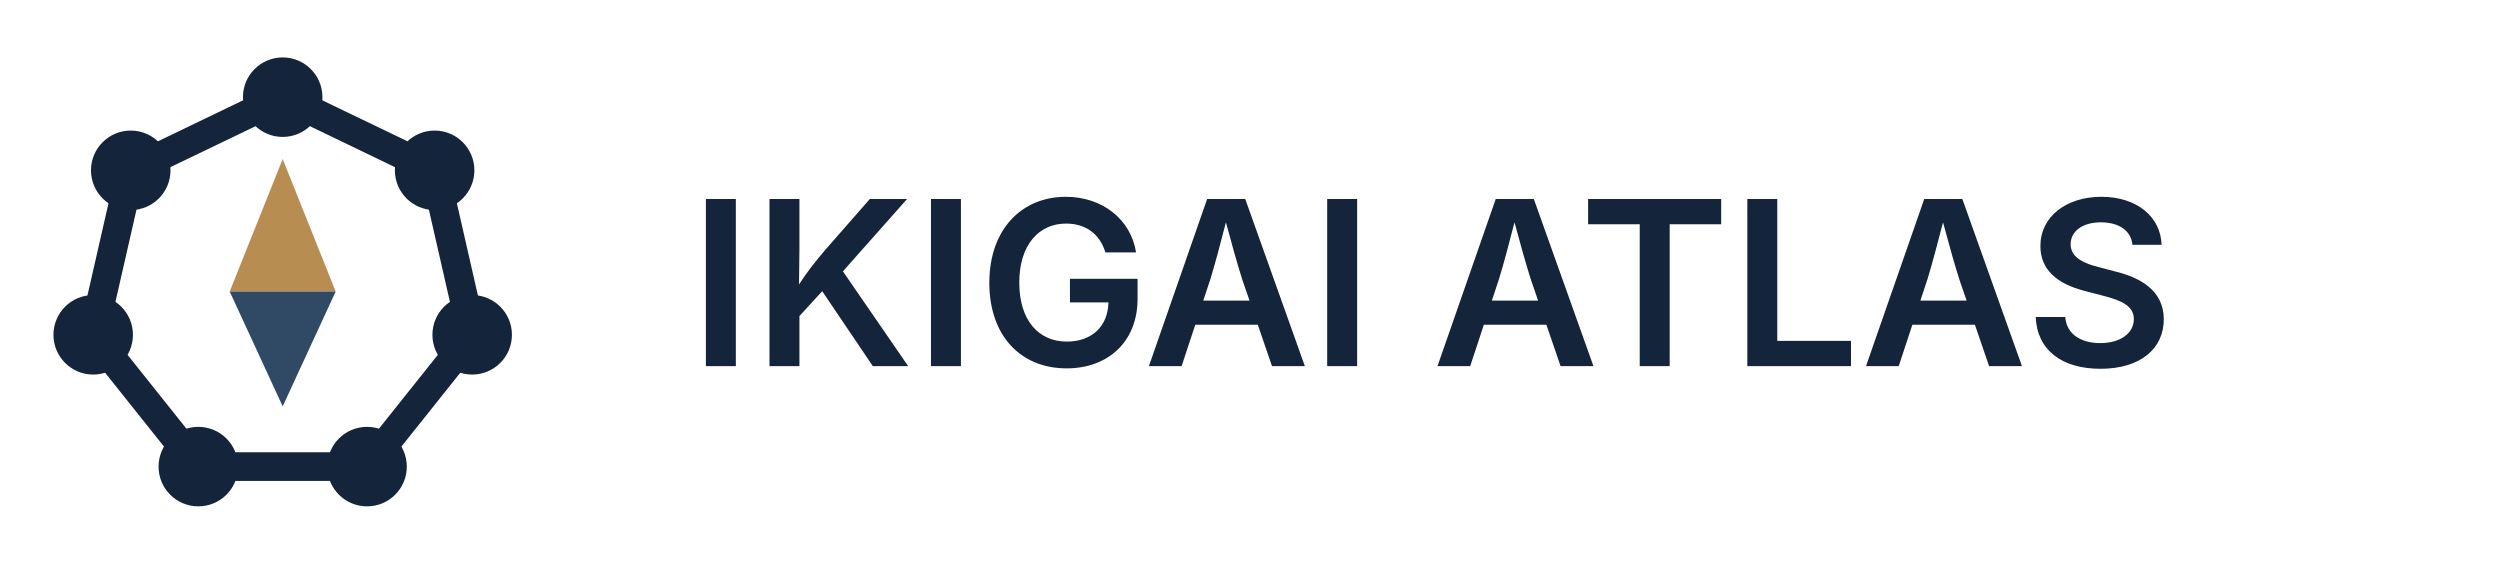
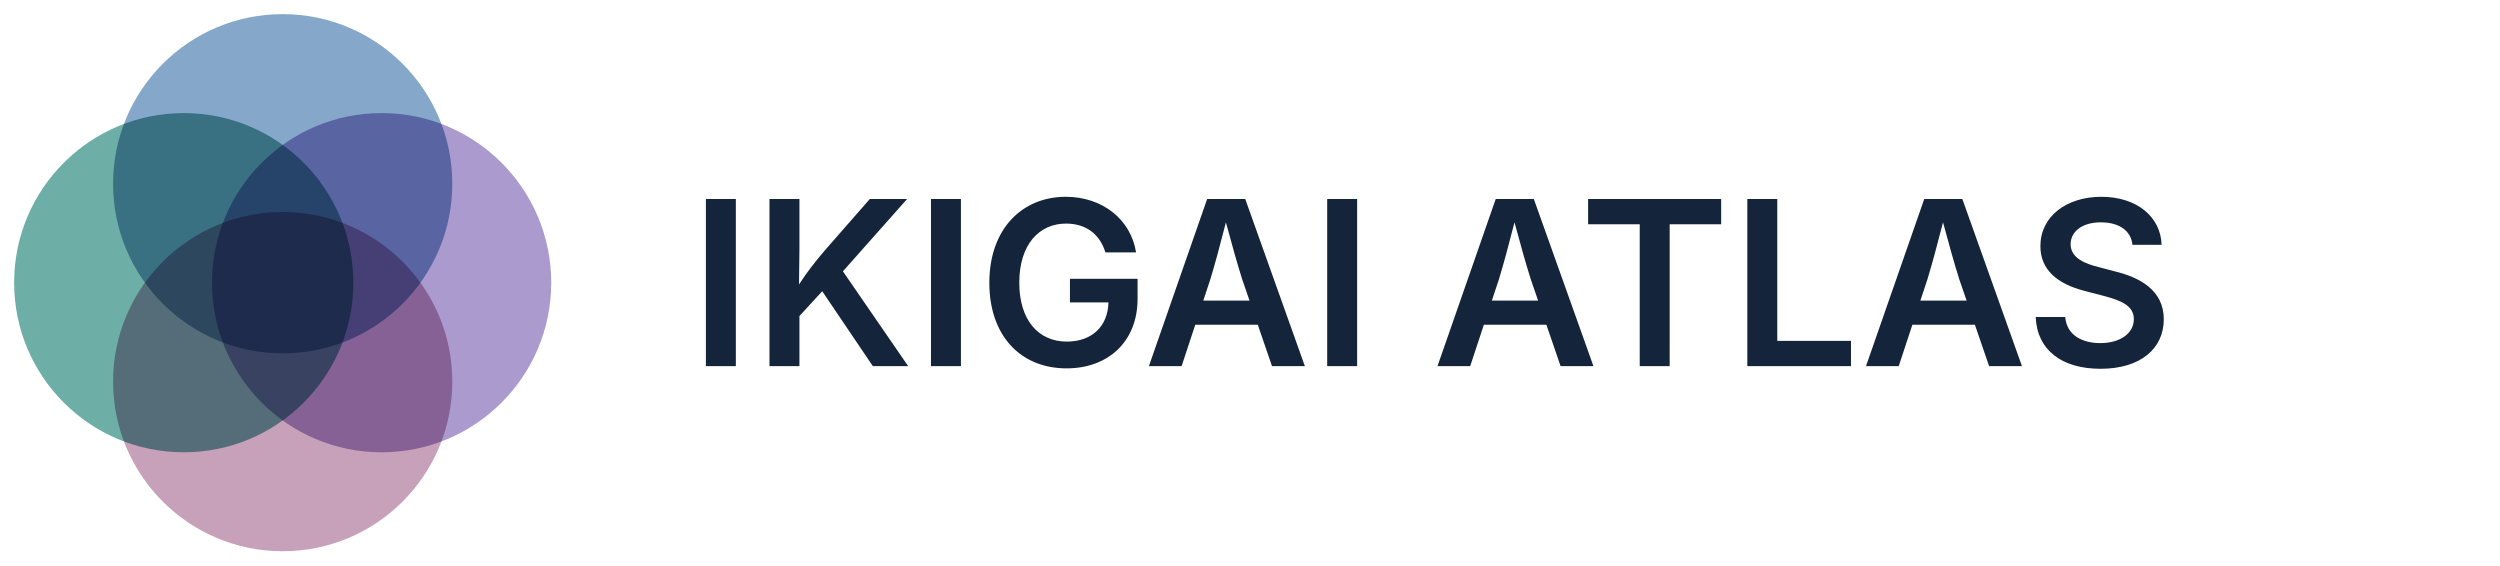
<svg xmlns="http://www.w3.org/2000/svg" viewBox="0 0 283 64" width="283" height="64" role="img" aria-labelledby="ia-title">
-   <polygon points="32,11 49.2,19.28 53.45,37.9 41.55,52.82 22.45,52.82 10.55,37.9 14.8,19.28" fill="none" stroke="#14243A" stroke-width="3.25" stroke-linejoin="round" />
-   <g fill="#14243A">
-     <circle cx="32" cy="11" r="4.5" />
-     <circle cx="49.2" cy="19.28" r="4.5" />
-     <circle cx="53.45" cy="37.9" r="4.5" />
-     <circle cx="41.55" cy="52.82" r="4.5" />
-     <circle cx="22.45" cy="52.82" r="4.5" />
-     <circle cx="10.55" cy="37.9" r="4.5" />
-     <circle cx="14.8" cy="19.28" r="4.5" />
+   <g>
+     <circle cx="32" cy="20.8" r="19.2" fill="#5685B5" opacity="0.72" style="mix-blend-mode:multiply" />
+     <circle cx="20.8" cy="32" r="19.2" fill="#348F84" opacity="0.72" style="mix-blend-mode:multiply" />
+     <circle cx="43.2" cy="32" r="19.2" fill="#8A73BB" opacity="0.72" style="mix-blend-mode:multiply" />
+     <circle cx="32" cy="43.2" r="19.2" fill="#B17D9E" opacity="0.72" style="mix-blend-mode:multiply" />
  </g>
-   <path d="M32 18 38 33H26Z" fill="#B88D52" />
-   <path d="M26 33H38L32 46Z" fill="#304A65" />
  <text x="78" y="41.45" fill="#14243A" font-family="Inter, 'Inter Variable', -apple-system, BlinkMacSystemFont, 'Segoe UI', Helvetica, Arial, sans-serif" font-size="26" font-weight="600" textLength="203" lengthAdjust="spacing">IKIGAI ATLAS</text>
</svg>
